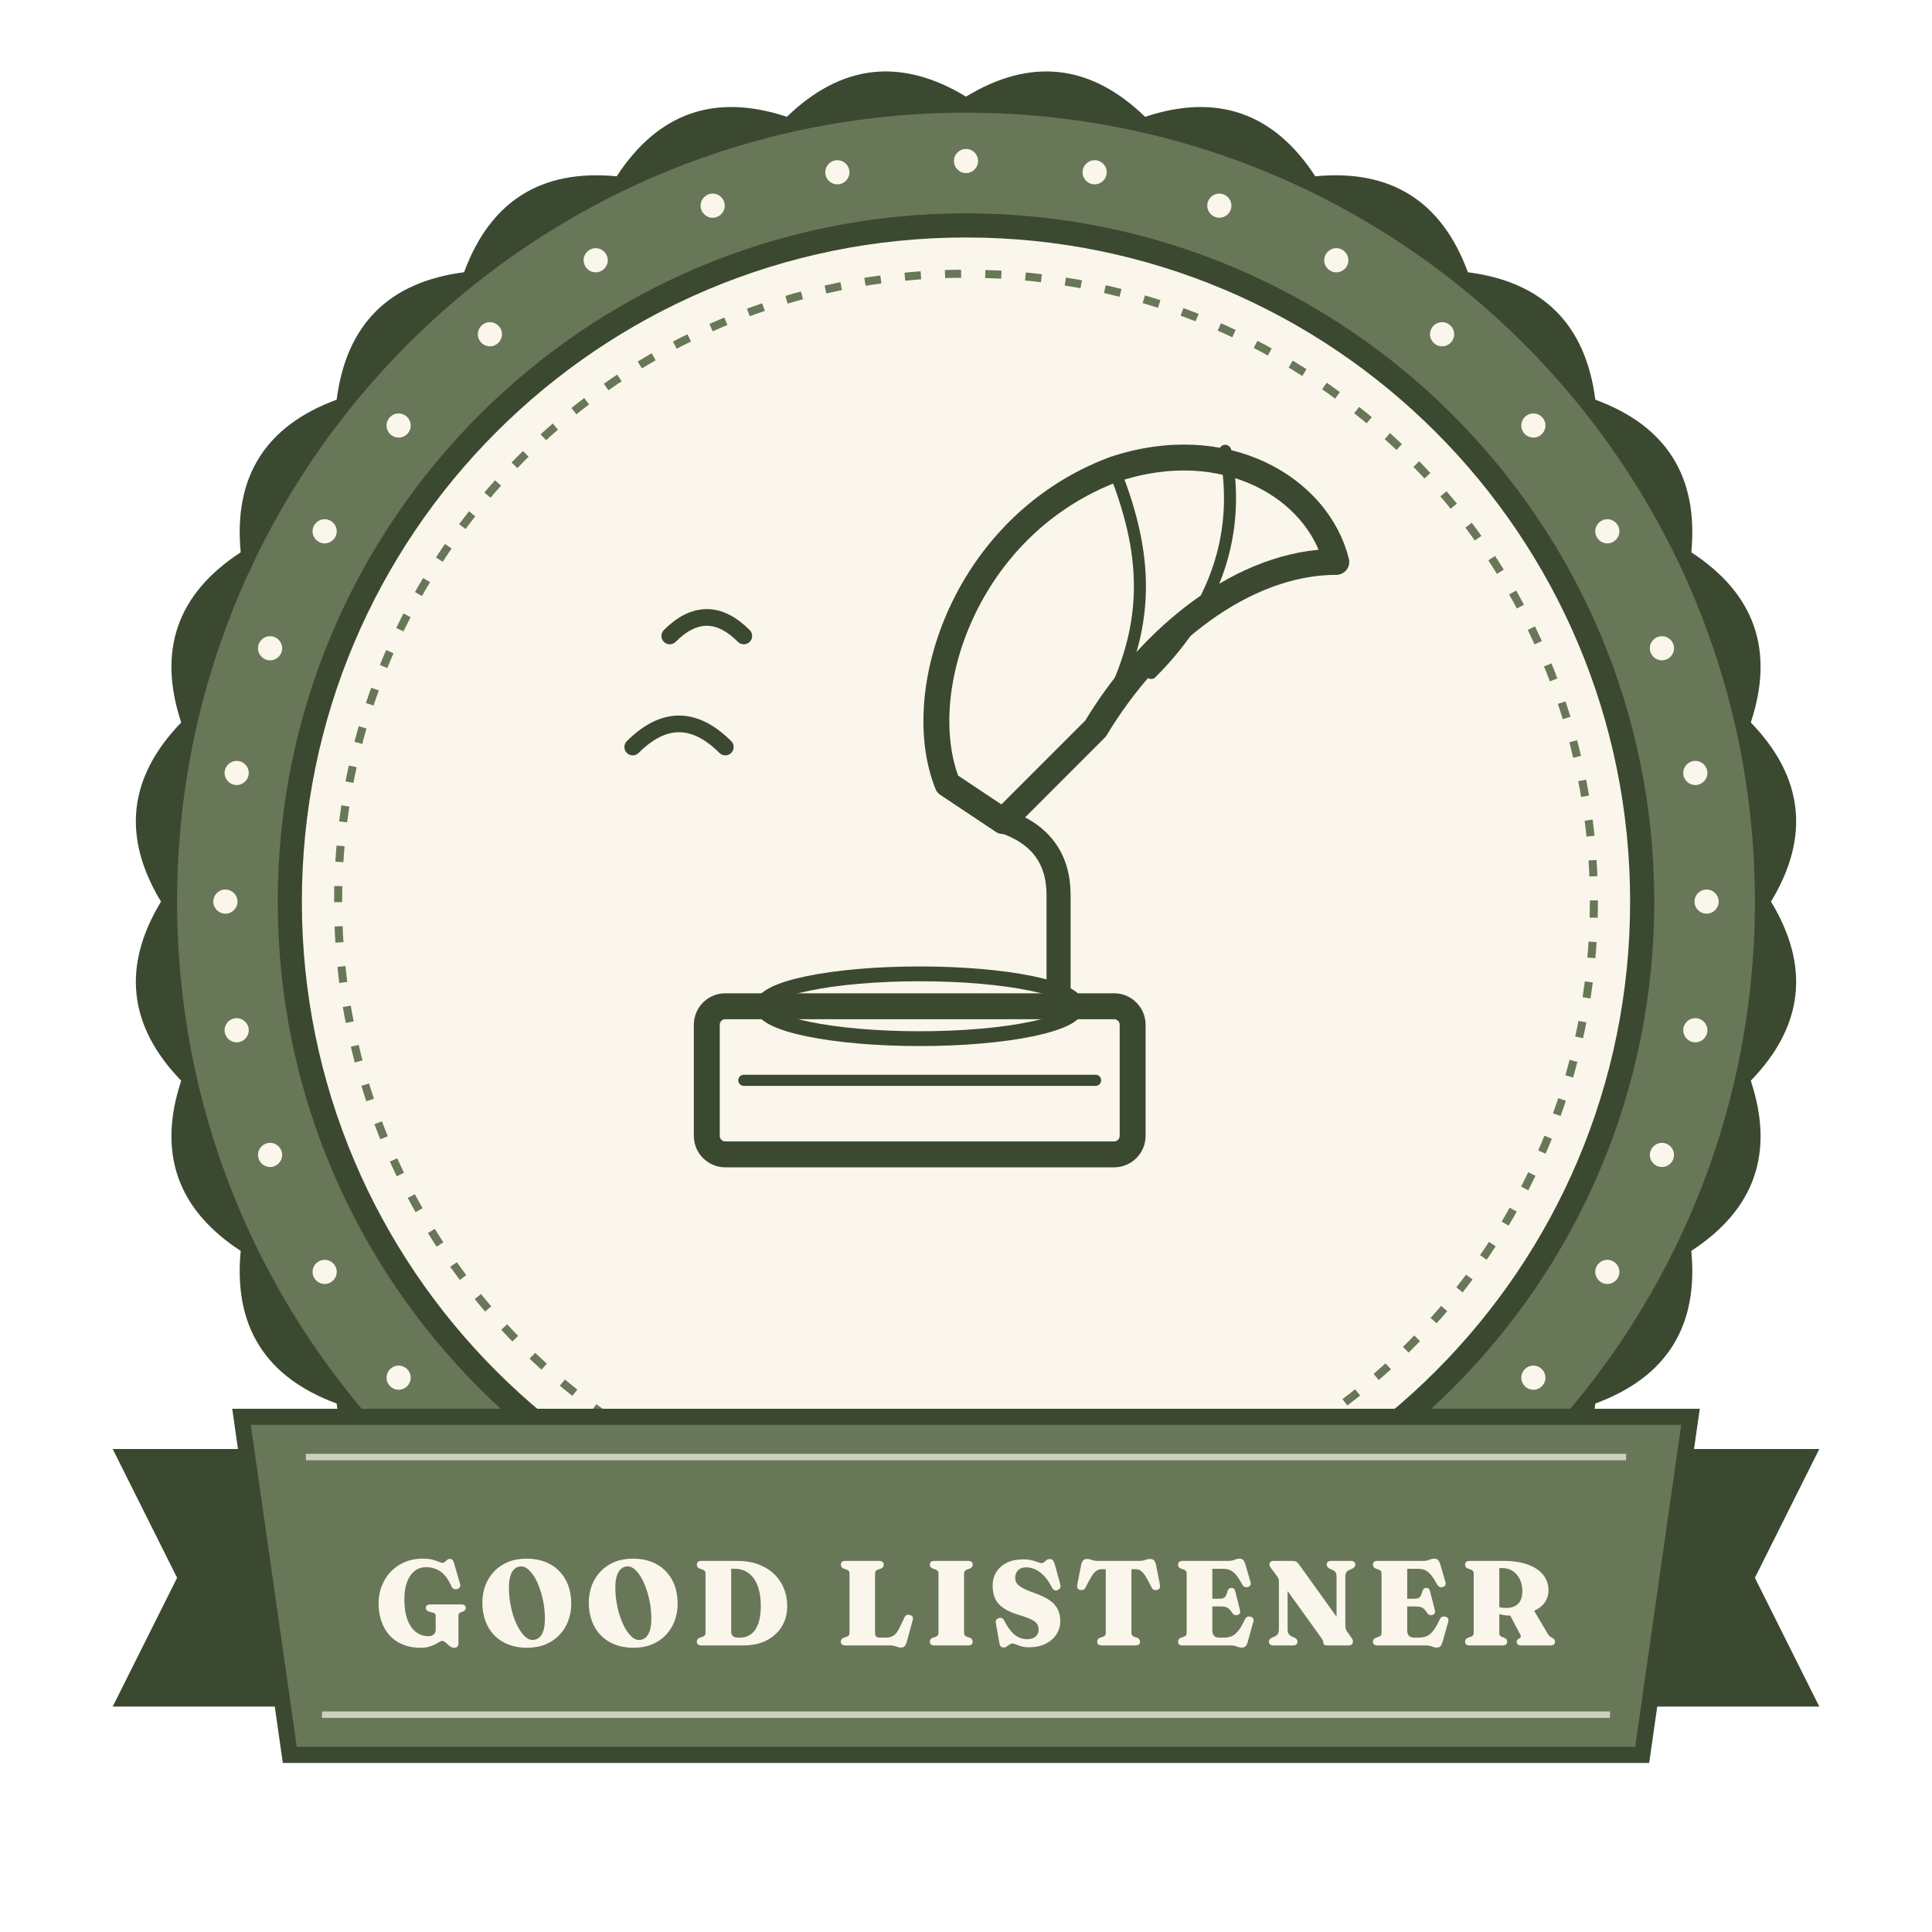
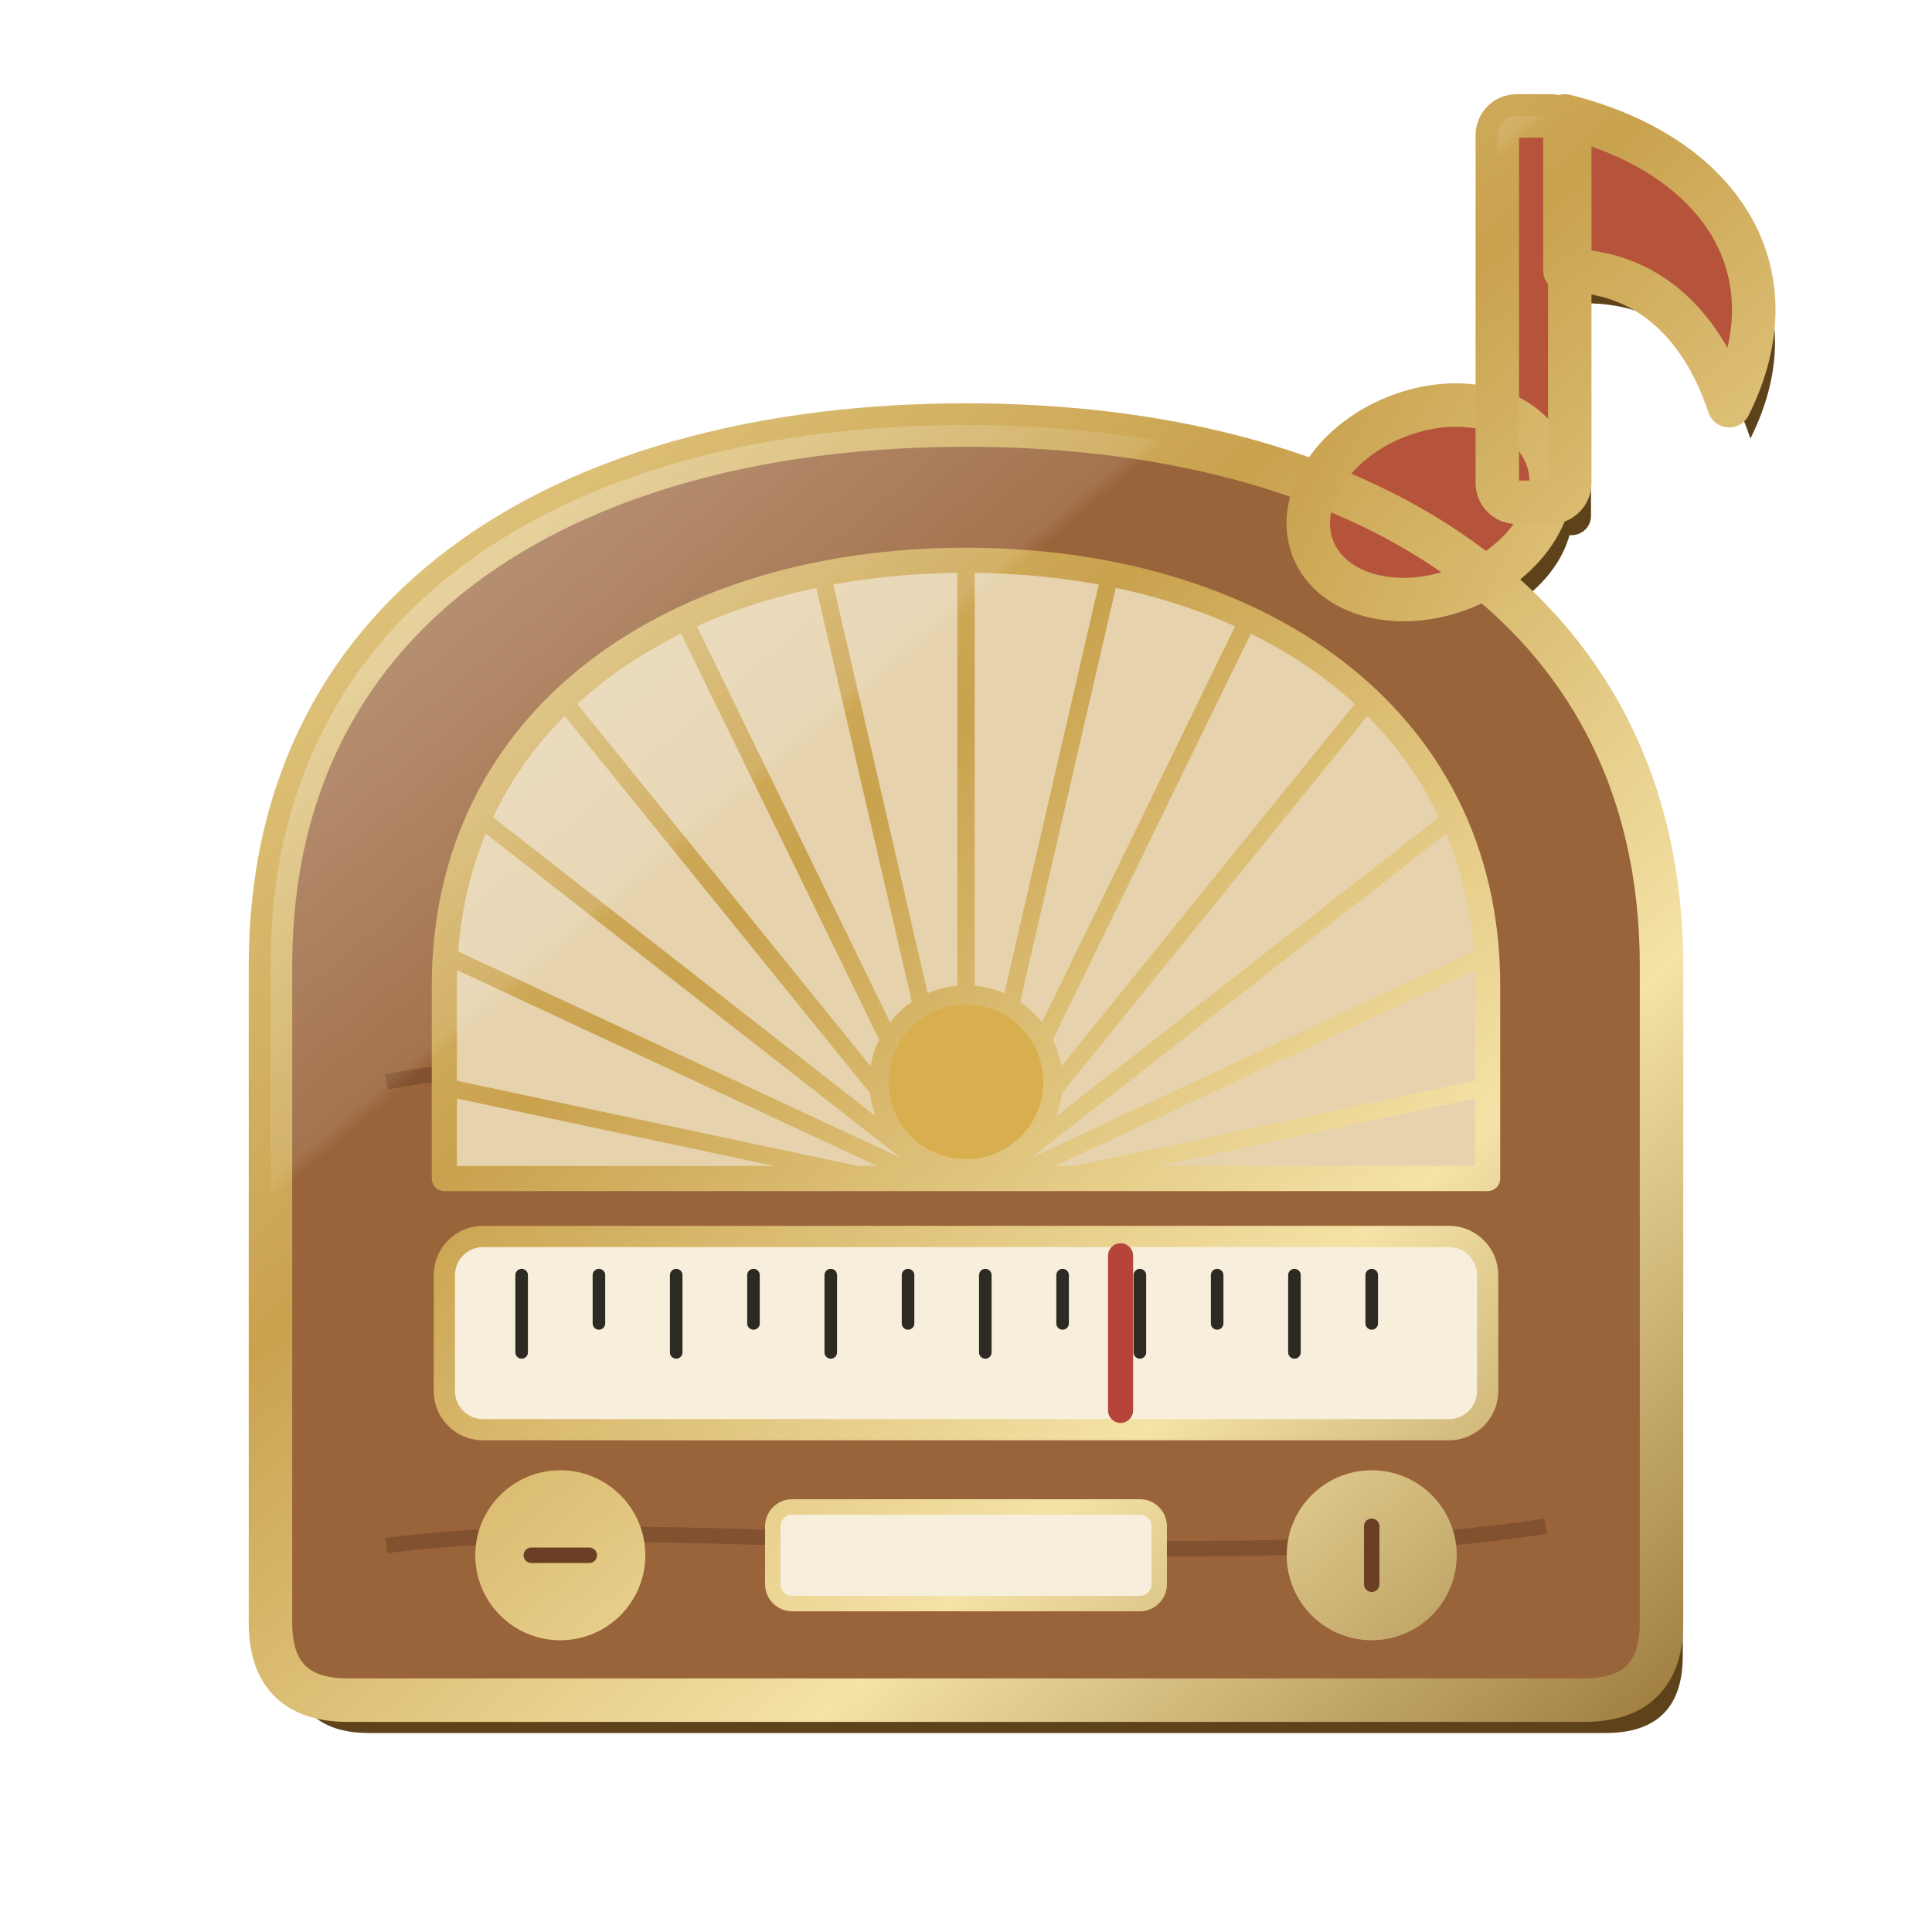
- <svg xmlns="http://www.w3.org/2000/svg" viewBox="0 0 240 240" width="240" height="240">
-   <path d="M220.00 112.00 Q227.32 124.09 217.49 134.25 Q221.94 147.67 210.10 155.39 Q211.45 169.46 198.18 174.35 Q196.37 188.37 182.35 190.18 Q177.46 203.45 163.39 202.10 Q155.67 213.94 142.25 209.49 Q132.09 219.32 120.00 212.00 Q107.91 219.32 97.75 209.49 Q84.33 213.94 76.61 202.10 Q62.54 203.45 57.65 190.18 Q43.63 188.37 41.82 174.35 Q28.55 169.46 29.90 155.39 Q18.06 147.67 22.51 134.25 Q12.68 124.09 20.00 112.00 Q12.68 99.91 22.51 89.75 Q18.06 76.33 29.90 68.61 Q28.55 54.54 41.82 49.65 Q43.63 35.63 57.65 33.82 Q62.54 20.55 76.61 21.90 Q84.33 10.06 97.75 14.51 Q107.91 4.68 120.00 12.00 Q132.09 4.68 142.25 14.51 Q155.67 10.06 163.39 21.90 Q177.46 20.55 182.35 33.82 Q196.37 35.63 198.18 49.65 Q211.45 54.54 210.10 68.61 Q221.94 76.33 217.49 89.75 Q227.32 99.91 220.00 112.00 Z" fill="#3C4931" />
-   <circle cx="120" cy="112" r="98" fill="#687758" />
-   <circle cx="212.00" cy="112.00" r="1.5" fill="#FAF6EB" />
-   <circle cx="210.60" cy="127.98" r="1.5" fill="#FAF6EB" />
-   <circle cx="206.45" cy="143.47" r="1.5" fill="#FAF6EB" />
-   <circle cx="199.67" cy="158.00" r="1.5" fill="#FAF6EB" />
-   <circle cx="190.48" cy="171.14" r="1.5" fill="#FAF6EB" />
-   <circle cx="179.14" cy="182.48" r="1.5" fill="#FAF6EB" />
-   <circle cx="166.00" cy="191.67" r="1.5" fill="#FAF6EB" />
-   <circle cx="151.47" cy="198.45" r="1.5" fill="#FAF6EB" />
-   <circle cx="135.98" cy="202.60" r="1.5" fill="#FAF6EB" />
-   <circle cx="120.00" cy="204.00" r="1.5" fill="#FAF6EB" />
-   <circle cx="104.02" cy="202.60" r="1.5" fill="#FAF6EB" />
-   <circle cx="88.53" cy="198.45" r="1.5" fill="#FAF6EB" />
-   <circle cx="74.00" cy="191.67" r="1.5" fill="#FAF6EB" />
-   <circle cx="60.86" cy="182.48" r="1.5" fill="#FAF6EB" />
-   <circle cx="49.52" cy="171.14" r="1.5" fill="#FAF6EB" />
-   <circle cx="40.33" cy="158.00" r="1.5" fill="#FAF6EB" />
-   <circle cx="33.55" cy="143.47" r="1.5" fill="#FAF6EB" />
-   <circle cx="29.40" cy="127.98" r="1.5" fill="#FAF6EB" />
-   <circle cx="28.00" cy="112.00" r="1.5" fill="#FAF6EB" />
-   <circle cx="29.40" cy="96.02" r="1.5" fill="#FAF6EB" />
-   <circle cx="33.55" cy="80.53" r="1.5" fill="#FAF6EB" />
-   <circle cx="40.33" cy="66.00" r="1.5" fill="#FAF6EB" />
-   <circle cx="49.52" cy="52.86" r="1.5" fill="#FAF6EB" />
-   <circle cx="60.86" cy="41.52" r="1.5" fill="#FAF6EB" />
-   <circle cx="74.00" cy="32.33" r="1.5" fill="#FAF6EB" />
-   <circle cx="88.53" cy="25.55" r="1.5" fill="#FAF6EB" />
-   <circle cx="104.02" cy="21.40" r="1.5" fill="#FAF6EB" />
-   <circle cx="120.00" cy="20.00" r="1.5" fill="#FAF6EB" />
-   <circle cx="135.98" cy="21.40" r="1.5" fill="#FAF6EB" />
-   <circle cx="151.47" cy="25.55" r="1.5" fill="#FAF6EB" />
-   <circle cx="166.00" cy="32.33" r="1.5" fill="#FAF6EB" />
-   <circle cx="179.14" cy="41.52" r="1.5" fill="#FAF6EB" />
-   <circle cx="190.48" cy="52.86" r="1.5" fill="#FAF6EB" />
-   <circle cx="199.67" cy="66.00" r="1.5" fill="#FAF6EB" />
-   <circle cx="206.45" cy="80.53" r="1.5" fill="#FAF6EB" />
-   <circle cx="210.60" cy="96.02" r="1.5" fill="#FAF6EB" />
-   <circle cx="120" cy="112" r="84" fill="#FAF6EB" stroke="#3C4931" stroke-width="3" />
-   <circle cx="120" cy="112" r="78" fill="none" stroke="#687758" stroke-width="1" stroke-dasharray="2 3" />
-   <g transform="translate(62.5 44.5) scale(1.15)" color="#3C4931">
-     <rect x="22" y="70" width="46" height="16" rx="2" fill="none" stroke="currentColor" stroke-width="2.8" stroke-linecap="round" stroke-linejoin="round" />
-     <path d="M26 78 H64" fill="none" stroke="currentColor" stroke-width="1.2" stroke-linecap="round" stroke-linejoin="round" />
-     <ellipse cx="45" cy="70" rx="17" ry="3.5" fill="none" stroke="currentColor" stroke-width="1.6" stroke-linecap="round" stroke-linejoin="round" />
-     <path d="M60 68 V58 Q60 52 54 50" fill="none" stroke="currentColor" stroke-width="2.6" stroke-linecap="round" stroke-linejoin="round" />
-     <path d="M54 50 L48 46 C44 36 50 18 66 12 C78 8 88 14 90 22 C80 22 70 30 64 40 L54 50 Z" fill="#FAF6EB" stroke="currentColor" stroke-width="2.8" stroke-linecap="round" stroke-linejoin="round" />
-     <path d="M66 12 C70 22 70 30 64 40 M78 10 C80 20 76 28 70 34" fill="none" stroke="currentColor" stroke-width="1.3" stroke-linecap="round" stroke-linejoin="round" />
-     <path d="M18 30 q4 -4 8 0 M14 42 q5 -5 10 0" fill="none" stroke="currentColor" stroke-width="1.8" stroke-linecap="round" stroke-linejoin="round" />
+ <svg xmlns="http://www.w3.org/2000/svg" viewBox="0 0 200 200" width="200" height="200">
+   <defs>
+     <linearGradient id="m" gradientUnits="userSpaceOnUse" x1="20" y1="10" x2="180" y2="190">
+       <stop offset="0" stop-color="#F4E2A6" />
+       <stop offset="0.42" stop-color="#C9A24E" />
+       <stop offset="0.7" stop-color="#F4E2A6" />
+       <stop offset="1" stop-color="#8A6526" />
+     </linearGradient>
+     <linearGradient id="g" gradientUnits="userSpaceOnUse" x1="30" y1="20" x2="140" y2="150">
+       <stop offset="0" stop-color="#fff" stop-opacity="0.5" />
+       <stop offset="0.45" stop-color="#fff" stop-opacity="0.1" />
+       <stop offset="0.46" stop-color="#fff" stop-opacity="0" />
+     </linearGradient>
+     <clipPath id="c">
+       <path d="M28 168 V100 C28 62 60 44 100 44 C140 44 172 62 172 100 V168 Q172 176 164 176 H36 Q28 176 28 168 Z" />
+       <ellipse cx="148" cy="52" rx="13" ry="9.5" transform="rotate(-22 148 52)" />
+       <rect x="155" y="12" width="7.5" height="40" rx="2" />
+       <path d="M162 12 C178 16 186 28 179 42 C176 33 170 28 162 28 Z" />
+     </clipPath>
+   </defs>
+   <g transform="translate(2.2 3.4)" fill="#5E431A">
+     <path d="M28 168 V100 C28 62 60 44 100 44 C140 44 172 62 172 100 V168 Q172 176 164 176 H36 Q28 176 28 168 Z" />
+     <ellipse cx="148" cy="52" rx="13" ry="9.5" transform="rotate(-22 148 52)" />
+     <rect x="155" y="12" width="7.5" height="40" rx="2" />
+     <path d="M162 12 C178 16 186 28 179 42 C176 33 170 28 162 28 Z" />
  </g>
-   <path d="M14 180 L40 180 L32 196 L40 212 L14 212 L22 196 Z" fill="#3C4931" />
-   <path d="M226 180 L200 180 L208 196 L200 212 L226 212 L218 196 Z" fill="#3C4931" />
-   <path d="M30 176 H210 L204 218 H36 Z" fill="#687758" />
-   <path d="M30 176 H210 L204 218 H36 Z" fill="none" stroke="#3C4931" stroke-width="2" />
-   <path d="M38 181 H202 M40 213 H200" stroke="#FAF6EB" stroke-width="0.8" opacity="0.7" />
-   <path d="M56.95 204.14Q56.95 204.42 56.81 204.56Q56.68 204.69 56.41 204.69Q56.18 204.69 55.98 204.56Q55.78 204.44 55.61 204.27Q55.43 204.1 55.28 203.97Q55.12 203.84 54.96 203.84Q54.78 203.84 54.57 203.97Q54.35 204.1 54.05 204.27Q53.75 204.43 53.31 204.56Q52.87 204.69 52.25 204.69Q51.02 204.69 50.06 204.3Q49.09 203.91 48.42 203.18Q47.75 202.45 47.39 201.43Q47.03 200.42 47.03 199.17Q47.03 197.97 47.45 196.95Q47.86 195.94 48.59 195.19Q49.33 194.44 50.32 194.03Q51.31 193.62 52.46 193.62Q53.23 193.62 53.7 193.74Q54.18 193.87 54.47 194Q54.75 194.13 54.95 194.13Q55.16 194.13 55.29 194Q55.42 193.89 55.56 193.77Q55.7 193.65 55.91 193.65Q56.09 193.65 56.2 193.76Q56.31 193.87 56.39 194.13L57.16 196.8Q57.22 197.01 57.11 197.18Q56.99 197.35 56.78 197.4Q56.55 197.46 56.36 197.37Q56.18 197.28 56.07 197.04Q55.67 196.12 55.17 195.61Q54.67 195.1 54.11 194.89Q53.54 194.68 52.95 194.68Q52.11 194.68 51.5 195.16Q50.89 195.64 50.56 196.53Q50.23 197.42 50.23 198.63Q50.23 200.16 50.61 201.19Q51 202.22 51.67 202.74Q52.35 203.25 53.2 203.25Q53.44 203.25 53.61 203.19Q53.78 203.13 53.89 203.03Q54.01 202.92 54.06 202.77Q54.12 202.62 54.12 202.44L54.12 200.7Q54.12 200.55 54.04 200.46Q53.96 200.37 53.72 200.31L53.36 200.22Q53.14 200.16 53.02 200.04Q52.9 199.92 52.9 199.74Q52.9 199.54 53.04 199.42Q53.18 199.31 53.48 199.31L57.27 199.31Q57.58 199.31 57.72 199.42Q57.86 199.54 57.86 199.74Q57.86 199.91 57.77 200.01Q57.68 200.12 57.5 200.19L57.29 200.27Q57.13 200.32 57.04 200.42Q56.95 200.52 56.95 200.7L56.95 204.14ZM65.4 193.62Q66.69 193.62 67.72 194.02Q68.75 194.42 69.47 195.16Q70.19 195.9 70.58 196.93Q70.96 197.96 70.96 199.22Q70.96 200.37 70.58 201.37Q70.2 202.37 69.48 203.11Q68.77 203.86 67.75 204.28Q66.74 204.69 65.47 204.69Q64.19 204.69 63.16 204.29Q62.14 203.89 61.41 203.15Q60.69 202.41 60.3 201.37Q59.92 200.34 59.92 199.08Q59.92 197.93 60.3 196.93Q60.68 195.94 61.4 195.19Q62.12 194.45 63.13 194.03Q64.14 193.62 65.4 193.62ZM67.69 201.1Q67.69 200.09 67.52 199.14Q67.35 198.19 67.06 197.37Q66.77 196.54 66.4 195.91Q66.02 195.29 65.6 194.94Q65.18 194.58 64.75 194.58Q64.27 194.58 63.92 194.89Q63.58 195.19 63.4 195.77Q63.22 196.35 63.22 197.2Q63.22 198.21 63.39 199.16Q63.55 200.12 63.84 200.94Q64.13 201.77 64.51 202.39Q64.88 203.01 65.3 203.37Q65.72 203.72 66.15 203.72Q66.65 203.72 66.99 203.42Q67.33 203.12 67.51 202.54Q67.69 201.96 67.69 201.1ZM78.62 193.62Q79.91 193.62 80.94 194.02Q81.97 194.42 82.69 195.16Q83.41 195.9 83.8 196.93Q84.18 197.96 84.18 199.22Q84.18 200.37 83.8 201.37Q83.42 202.37 82.71 203.11Q81.99 203.86 80.98 204.28Q79.97 204.69 78.7 204.69Q77.41 204.69 76.39 204.29Q75.36 203.89 74.64 203.15Q73.91 202.41 73.53 201.37Q73.14 200.34 73.14 199.08Q73.14 197.93 73.52 196.93Q73.91 195.94 74.62 195.19Q75.34 194.45 76.35 194.03Q77.36 193.62 78.62 193.62ZM80.91 201.1Q80.91 200.09 80.74 199.14Q80.57 198.19 80.28 197.37Q80 196.54 79.62 195.91Q79.25 195.29 78.83 194.94Q78.41 194.58 77.98 194.58Q77.49 194.58 77.15 194.89Q76.8 195.19 76.62 195.77Q76.44 196.35 76.44 197.2Q76.44 198.21 76.61 199.16Q76.78 200.12 77.07 200.94Q77.36 201.77 77.73 202.39Q78.11 203.01 78.53 203.37Q78.94 203.72 79.37 203.72Q79.88 203.72 80.21 203.42Q80.55 203.12 80.73 202.54Q80.91 201.96 80.91 201.1ZM86.56 203.94Q86.56 203.58 86.93 203.44L87.25 203.34Q87.45 203.27 87.54 203.16Q87.64 203.04 87.64 202.86L87.64 195.44Q87.64 195.26 87.54 195.15Q87.45 195.03 87.25 194.97L86.93 194.86Q86.56 194.72 86.56 194.36Q86.56 194.14 86.71 194.02Q86.85 193.9 87.15 193.9L91.64 193.9Q93.02 193.9 94.15 194.31Q95.28 194.72 96.1 195.47Q96.91 196.22 97.35 197.26Q97.79 198.29 97.79 199.53Q97.79 200.94 97.13 202.04Q96.46 203.14 95.24 203.77Q94.02 204.4 92.35 204.4L87.15 204.4Q86.85 204.4 86.71 204.28Q86.56 204.15 86.56 203.94ZM91.97 203.43Q92.7 203.43 93.27 203.02Q93.85 202.61 94.18 201.74Q94.51 200.87 94.51 199.49Q94.51 198.4 94.29 197.55Q94.07 196.69 93.65 196.09Q93.22 195.5 92.63 195.19Q92.03 194.88 91.28 194.88L90.83 194.88L90.83 202.64Q90.83 203.05 91.04 203.24Q91.25 203.43 91.66 203.43L91.97 203.43ZM109.41 194.86L109.09 194.97Q108.9 195.03 108.8 195.15Q108.7 195.26 108.7 195.44L108.7 202.88Q108.7 203.18 108.86 203.3Q109.01 203.43 109.31 203.43L110.05 203.43Q110.44 203.43 110.75 203.31Q111.05 203.2 111.31 202.9Q111.57 202.59 111.84 202.01L112.34 200.95Q112.45 200.71 112.63 200.63Q112.81 200.55 113.03 200.62Q113.27 200.69 113.36 200.84Q113.45 201 113.38 201.27L112.65 203.94Q112.54 204.31 112.38 204.49Q112.22 204.67 111.89 204.67Q111.7 204.67 111.53 204.6Q111.34 204.53 111.12 204.47Q110.89 204.4 110.56 204.4L105.04 204.4Q104.74 204.4 104.59 204.28Q104.45 204.15 104.45 203.94Q104.45 203.58 104.82 203.44L105.14 203.34Q105.34 203.27 105.43 203.16Q105.53 203.04 105.53 202.86L105.53 195.44Q105.53 195.26 105.43 195.15Q105.34 195.03 105.14 194.97L104.82 194.86Q104.45 194.72 104.45 194.36Q104.45 194.14 104.59 194.02Q104.74 193.9 105.04 193.9L109.19 193.9Q109.49 193.9 109.64 194.02Q109.78 194.14 109.78 194.36Q109.78 194.72 109.41 194.86ZM119.76 202.86Q119.76 203.04 119.86 203.16Q119.95 203.27 120.14 203.34L120.47 203.44Q120.83 203.58 120.83 203.94Q120.83 204.15 120.69 204.28Q120.55 204.4 120.25 204.4L116.09 204.4Q115.79 204.4 115.65 204.28Q115.51 204.15 115.51 203.94Q115.51 203.58 115.88 203.44L116.2 203.34Q116.39 203.27 116.49 203.16Q116.58 203.04 116.58 202.86L116.58 195.44Q116.58 195.26 116.49 195.15Q116.39 195.03 116.2 194.97L115.88 194.86Q115.51 194.72 115.51 194.36Q115.51 194.14 115.65 194.02Q115.79 193.9 116.09 193.9L120.25 193.9Q120.55 193.9 120.69 194.02Q120.83 194.14 120.83 194.36Q120.83 194.72 120.47 194.86L120.14 194.97Q119.95 195.03 119.86 195.15Q119.76 195.26 119.76 195.44L119.76 202.86ZM127.81 204.63Q127.26 204.63 126.87 204.51Q126.47 204.39 126.21 204.28Q125.95 204.16 125.79 204.16Q125.63 204.16 125.49 204.24Q125.36 204.31 125.23 204.41Q125.1 204.51 124.97 204.59Q124.84 204.66 124.68 204.66Q124.47 204.66 124.33 204.54Q124.19 204.41 124.15 204.13L123.7 201.58Q123.67 201.38 123.76 201.23Q123.85 201.09 124.06 201.01Q124.29 200.93 124.47 201.01Q124.64 201.1 124.77 201.36Q125.23 202.24 125.69 202.74Q126.15 203.23 126.62 203.43Q127.09 203.63 127.58 203.63Q128.24 203.63 128.63 203.31Q129.02 203 129.02 202.42Q129.02 202.05 128.84 201.75Q128.66 201.45 128.12 201.18Q127.58 200.91 126.5 200.59Q125.34 200.24 124.64 199.75Q123.94 199.27 123.62 198.59Q123.31 197.91 123.31 196.97Q123.31 196.02 123.77 195.28Q124.24 194.54 125.09 194.12Q125.94 193.71 127.09 193.71Q127.72 193.71 128.15 193.82Q128.59 193.93 128.89 194.05Q129.19 194.17 129.4 194.17Q129.58 194.17 129.71 194.05Q129.85 193.92 130 193.8Q130.16 193.67 130.4 193.67Q130.62 193.67 130.77 193.81Q130.91 193.94 131.03 194.33L131.71 196.81Q131.78 197.06 131.69 197.26Q131.59 197.46 131.37 197.53Q131.15 197.61 130.97 197.52Q130.79 197.43 130.68 197.21Q130.19 196.25 129.65 195.71Q129.1 195.16 128.55 194.93Q128 194.7 127.47 194.7Q126.83 194.7 126.47 195.06Q126.11 195.42 126.11 195.99Q126.11 196.34 126.28 196.64Q126.46 196.94 126.99 197.24Q127.52 197.55 128.56 197.91Q129.71 198.32 130.4 198.8Q131.09 199.28 131.4 199.92Q131.71 200.55 131.71 201.39Q131.71 202.29 131.24 203.02Q130.77 203.75 129.9 204.19Q129.03 204.63 127.81 204.63ZM136.39 193.9L141.53 193.9Q141.85 193.9 142.07 193.84Q142.3 193.77 142.48 193.72Q142.66 193.66 142.84 193.66Q143.18 193.66 143.34 193.82Q143.5 193.97 143.6 194.36L144.09 196.86Q144.14 197.13 144.04 197.3Q143.95 197.47 143.71 197.51Q143.49 197.56 143.32 197.48Q143.15 197.4 143.04 197.17Q142.6 196.28 142.29 195.79Q141.98 195.31 141.7 195.12Q141.42 194.93 141.06 194.93L140.55 194.93L140.55 202.86Q140.55 203.04 140.65 203.16Q140.75 203.27 140.93 203.34L141.25 203.44Q141.62 203.58 141.62 203.94Q141.62 204.4 141.03 204.4L136.88 204.4Q136.58 204.4 136.44 204.28Q136.3 204.15 136.3 203.94Q136.3 203.58 136.66 203.44L136.99 203.34Q137.18 203.27 137.27 203.16Q137.36 203.04 137.36 202.86L137.36 194.93L136.85 194.93Q136.5 194.93 136.22 195.12Q135.93 195.31 135.62 195.79Q135.31 196.28 134.87 197.17Q134.76 197.4 134.59 197.48Q134.42 197.56 134.21 197.51Q133.97 197.47 133.88 197.3Q133.78 197.13 133.82 196.86L134.31 194.36Q134.41 193.97 134.58 193.82Q134.74 193.66 135.07 193.66Q135.25 193.66 135.44 193.72Q135.62 193.77 135.84 193.84Q136.06 193.9 136.39 193.9ZM146.34 194.36Q146.34 194.14 146.48 194.02Q146.63 193.9 146.93 193.9L152.63 193.9Q152.95 193.9 153.16 193.83Q153.37 193.77 153.56 193.69Q153.74 193.62 153.98 193.62Q154.28 193.62 154.44 193.8Q154.6 193.97 154.71 194.36L155.34 196.49Q155.41 196.73 155.34 196.89Q155.26 197.06 155.06 197.13Q154.81 197.22 154.61 197.13Q154.42 197.04 154.3 196.8Q153.97 196.21 153.7 195.83Q153.42 195.45 153.13 195.24Q152.85 195.03 152.54 194.95Q152.23 194.88 151.84 194.88L150.6 194.88L150.6 198.6L151.47 198.6Q151.94 198.6 152.14 198.42Q152.34 198.23 152.48 197.69Q152.54 197.46 152.67 197.36Q152.81 197.25 152.98 197.25Q153.34 197.25 153.44 197.66L154.03 200Q154.09 200.25 154.02 200.4Q153.95 200.55 153.76 200.61Q153.56 200.68 153.4 200.63Q153.23 200.58 153.11 200.41Q152.88 200.06 152.69 199.87Q152.49 199.69 152.25 199.62Q152.01 199.56 151.63 199.56L150.6 199.56L150.6 202.56Q150.6 203 150.82 203.21Q151.04 203.43 151.46 203.43L152.06 203.43Q152.6 203.43 153.02 203.25Q153.44 203.07 153.82 202.59Q154.21 202.1 154.65 201.16Q154.75 200.94 154.92 200.86Q155.09 200.78 155.31 200.82Q155.55 200.87 155.66 201.04Q155.77 201.22 155.69 201.48L155 203.94Q154.9 204.31 154.74 204.49Q154.57 204.67 154.25 204.67Q154.03 204.67 153.85 204.6Q153.68 204.53 153.46 204.47Q153.24 204.4 152.92 204.4L146.93 204.4Q146.63 204.4 146.48 204.28Q146.34 204.15 146.34 203.94Q146.34 203.58 146.71 203.44L147.03 203.34Q147.22 203.27 147.32 203.16Q147.41 203.04 147.41 202.86L147.41 195.44Q147.41 195.26 147.32 195.15Q147.22 195.03 147.03 194.97L146.71 194.86Q146.34 194.72 146.34 194.36ZM161.18 203.94Q161.18 204.15 161.04 204.27Q160.91 204.39 160.6 204.4L158.22 204.4Q157.92 204.39 157.77 204.27Q157.63 204.15 157.63 203.94Q157.63 203.59 158.03 203.42L158.24 203.34Q158.59 203.19 158.73 202.99Q158.87 202.8 158.87 202.38L158.87 196.53Q158.87 196.25 158.81 196.11Q158.76 195.96 158.56 195.7L157.97 194.91Q157.81 194.7 157.75 194.58Q157.69 194.46 157.69 194.34Q157.69 194.13 157.84 194.01Q157.98 193.9 158.21 193.9L160.55 193.9Q160.83 193.9 161.01 193.99Q161.18 194.09 161.37 194.34L166.03 200.84L166.03 195.92Q166.03 195.51 165.91 195.32Q165.79 195.12 165.41 194.97L165.21 194.88Q164.81 194.69 164.81 194.36Q164.81 194.14 164.95 194.02Q165.09 193.9 165.39 193.9L167.77 193.9Q168.07 193.9 168.21 194.02Q168.36 194.14 168.36 194.36Q168.36 194.7 167.95 194.88L167.75 194.97Q167.4 195.11 167.26 195.3Q167.12 195.5 167.12 195.92L167.12 201.81Q167.12 202.1 167.17 202.31Q167.22 202.53 167.35 202.7L167.81 203.34Q167.99 203.58 168.03 203.69Q168.06 203.81 168.06 203.94Q168.06 204.15 167.92 204.28Q167.78 204.4 167.54 204.4L164.84 204.4Q164.38 204.4 164.38 204.03Q164.38 203.91 164.33 203.78Q164.28 203.66 164.04 203.33L159.95 197.64L159.95 202.39Q159.95 202.78 160.08 202.97Q160.21 203.17 160.57 203.34L160.78 203.42Q161.18 203.6 161.18 203.94ZM170.55 194.36Q170.55 194.14 170.69 194.02Q170.84 193.9 171.13 193.9L176.84 193.9Q177.16 193.9 177.37 193.83Q177.58 193.77 177.76 193.69Q177.95 193.62 178.19 193.62Q178.49 193.62 178.65 193.8Q178.81 193.97 178.92 194.36L179.55 196.49Q179.63 196.73 179.55 196.89Q179.47 197.06 179.26 197.13Q179.02 197.22 178.82 197.13Q178.63 197.04 178.51 196.8Q178.19 196.21 177.91 195.83Q177.63 195.45 177.34 195.24Q177.06 195.03 176.75 194.95Q176.44 194.88 176.05 194.88L174.81 194.88L174.81 198.6L175.68 198.6Q176.14 198.6 176.35 198.42Q176.55 198.23 176.69 197.69Q176.75 197.46 176.88 197.36Q177.01 197.25 177.19 197.25Q177.55 197.25 177.64 197.66L178.24 200Q178.3 200.25 178.23 200.4Q178.16 200.55 177.97 200.61Q177.77 200.68 177.61 200.63Q177.44 200.58 177.32 200.41Q177.09 200.06 176.89 199.87Q176.7 199.69 176.46 199.62Q176.22 199.56 175.84 199.56L174.81 199.56L174.81 202.56Q174.81 203 175.03 203.21Q175.25 203.43 175.67 203.43L176.26 203.43Q176.81 203.43 177.23 203.25Q177.65 203.07 178.03 202.59Q178.42 202.1 178.86 201.16Q178.96 200.94 179.13 200.86Q179.3 200.78 179.52 200.82Q179.76 200.87 179.87 201.04Q179.98 201.22 179.9 201.48L179.21 203.94Q179.11 204.31 178.95 204.49Q178.78 204.67 178.45 204.67Q178.24 204.67 178.06 204.6Q177.88 204.53 177.67 204.47Q177.45 204.4 177.13 204.4L171.13 204.4Q170.84 204.4 170.69 204.28Q170.55 204.15 170.55 203.94Q170.55 203.58 170.92 203.44L171.24 203.34Q171.44 203.27 171.53 203.16Q171.62 203.04 171.62 202.86L171.62 195.44Q171.62 195.26 171.53 195.15Q171.44 195.03 171.24 194.97L170.92 194.86Q170.55 194.72 170.55 194.36ZM192.36 197.57Q192.36 198.26 192.04 198.84Q191.72 199.41 191.12 199.8Q190.87 199.97 190.57 200.09L192.24 202.91Q192.38 203.13 192.5 203.25Q192.62 203.37 192.8 203.45Q193 203.53 193.08 203.65Q193.17 203.76 193.17 203.94Q193.17 204.15 193.02 204.28Q192.88 204.4 192.58 204.4L188.98 204.4Q188.41 204.4 188.41 203.94Q188.41 203.83 188.46 203.74Q188.51 203.66 188.63 203.58L188.76 203.52Q188.9 203.43 188.92 203.32Q188.94 203.22 188.84 203.03L187.61 200.7Q187.19 200.69 186.82 200.64Q186.52 200.59 186.25 200.51L186.25 202.86Q186.25 203.04 186.32 203.15Q186.4 203.26 186.56 203.34L186.86 203.44Q187.07 203.54 187.15 203.65Q187.22 203.76 187.22 203.94Q187.22 204.4 186.64 204.4L182.58 204.4Q182.28 204.4 182.14 204.28Q182 204.15 182 203.94Q182 203.58 182.36 203.44L182.69 203.34Q182.88 203.27 182.97 203.16Q183.07 203.04 183.07 202.86L183.07 195.44Q183.07 195.26 182.97 195.15Q182.88 195.03 182.69 194.97L182.36 194.86Q182 194.72 182 194.36Q182 194.14 182.14 194.02Q182.28 193.9 182.58 193.9L186.76 193.9Q188.56 193.9 189.82 194.37Q191.07 194.83 191.72 195.66Q192.36 196.48 192.36 197.57ZM186.25 199.65Q186.37 199.68 186.5 199.7Q186.77 199.74 187.12 199.74Q188.06 199.74 188.58 199.23Q189.11 198.72 189.11 197.64Q189.11 196.8 188.79 196.17Q188.47 195.53 187.92 195.16Q187.36 194.79 186.64 194.79L186.25 194.79L186.25 199.65Z" fill="#FAF6EB" />
+   <g fill="url(#m)">
+     <path d="M28 168 V100 C28 62 60 44 100 44 C140 44 172 62 172 100 V168 Q172 176 164 176 H36 Q28 176 28 168 Z" />
+     <ellipse cx="148" cy="52" rx="13" ry="9.5" transform="rotate(-22 148 52)" />
+     <rect x="155" y="12" width="7.5" height="40" rx="2" />
+     <path d="M162 12 C178 16 186 28 179 42 C176 33 170 28 162 28 Z" />
+   </g>
+   <g clip-path="url(#c)">
+     <rect width="200" height="200" fill="#9A643B" />
+     <path d="M40 160 C70 156 120 164 160 158 M40 112 C60 108 74 116 92 110" stroke="#6A3F24" stroke-opacity="0.5" stroke-width="1.6" fill="none" />
+     <clipPath id="grille">
+       <path d="M46 122 V102 C46 74 70 58 100 58 C130 58 154 74 154 102 V122 Z" />
+     </clipPath>
+     <path d="M46 122 V102 C46 74 70 58 100 58 C130 58 154 74 154 102 V122 Z" fill="#E6D3AE" />
+     <g clip-path="url(#grille)">
+       <path d="M100 124 L31.53 109.45 M100 124 L36.56 94.42 M100 124 L44.84 80.9 M100 124 L55.95 69.6 M100 124 L69.31 61.08 M100 124 L84.25 55.79 M100 124 L100 54 M100 124 L115.75 55.79 M100 124 L130.69 61.08 M100 124 L144.05 69.6 M100 124 L155.16 80.9 M100 124 L163.44 94.42 M100 124 L168.47 109.45 " stroke="url(#m)" stroke-width="1.8" stroke-linejoin="round" stroke-linecap="round" />
+     </g>
+     <path d="M46 122 V102 C46 74 70 58 100 58 C130 58 154 74 154 102 V122 Z" fill="none" stroke="url(#m)" stroke-width="2.6" stroke-linejoin="round" stroke-linecap="round" />
+     <circle cx="100" cy="112" r="9" fill="#D9AE4E" stroke="url(#m)" stroke-width="2" stroke-linejoin="round" stroke-linecap="round" />
+     <rect x="46" y="128" width="108" height="20" rx="4" fill="#F7EFDC" stroke="url(#m)" stroke-width="2.2" stroke-linejoin="round" stroke-linecap="round" />
+     <path d="M54 132 V140 M62 132 V137 M70 132 V140 M78 132 V137 M86 132 V140 M94 132 V137 M102 132 V140 M110 132 V137 M118 132 V140 M126 132 V137 M134 132 V140 M142 132 V137 " stroke="#2D2A23" stroke-width="1.3" stroke-linecap="round" />
+     <path d="M116 130 V146" stroke="#B7443A" stroke-width="2.6" stroke-linecap="round" />
+     <circle cx="58" cy="161" r="8" fill="url(#m)" stroke="url(#m)" stroke-width="1.6" stroke-linejoin="round" stroke-linecap="round" />
+     <circle cx="142" cy="161" r="8" fill="url(#m)" stroke="url(#m)" stroke-width="1.6" stroke-linejoin="round" stroke-linecap="round" />
+     <path d="M55 161 h6 M142 158 v6" stroke="#6A3F24" stroke-width="1.6" stroke-linecap="round" />
+     <rect x="80" y="156" width="40" height="10" rx="2" fill="#F7EFDC" stroke="url(#m)" stroke-width="1.6" stroke-linejoin="round" stroke-linecap="round" />
+     <g fill="#B5543B" stroke="url(#m)" stroke-width="2" stroke-linejoin="round" stroke-linecap="round">
+       <ellipse cx="148" cy="52" rx="13" ry="9.5" transform="rotate(-22 148 52)" />
+       <rect x="155" y="12" width="7.5" height="40" rx="2" />
+       <path d="M162 12 C178 16 186 28 179 42 C176 33 170 28 162 28 Z" />
+     </g>
+   </g>
+   <g fill="none" stroke="url(#m)" stroke-width="4.5" stroke-linejoin="round">
+     <path d="M28 168 V100 C28 62 60 44 100 44 C140 44 172 62 172 100 V168 Q172 176 164 176 H36 Q28 176 28 168 Z" />
+     <ellipse cx="148" cy="52" rx="13" ry="9.5" transform="rotate(-22 148 52)" />
+     <rect x="155" y="12" width="7.5" height="40" rx="2" />
+     <path d="M162 12 C178 16 186 28 179 42 C176 33 170 28 162 28 Z" />
+   </g>
+   <rect width="200" height="200" fill="url(#g)" clip-path="url(#c)" />
</svg>
